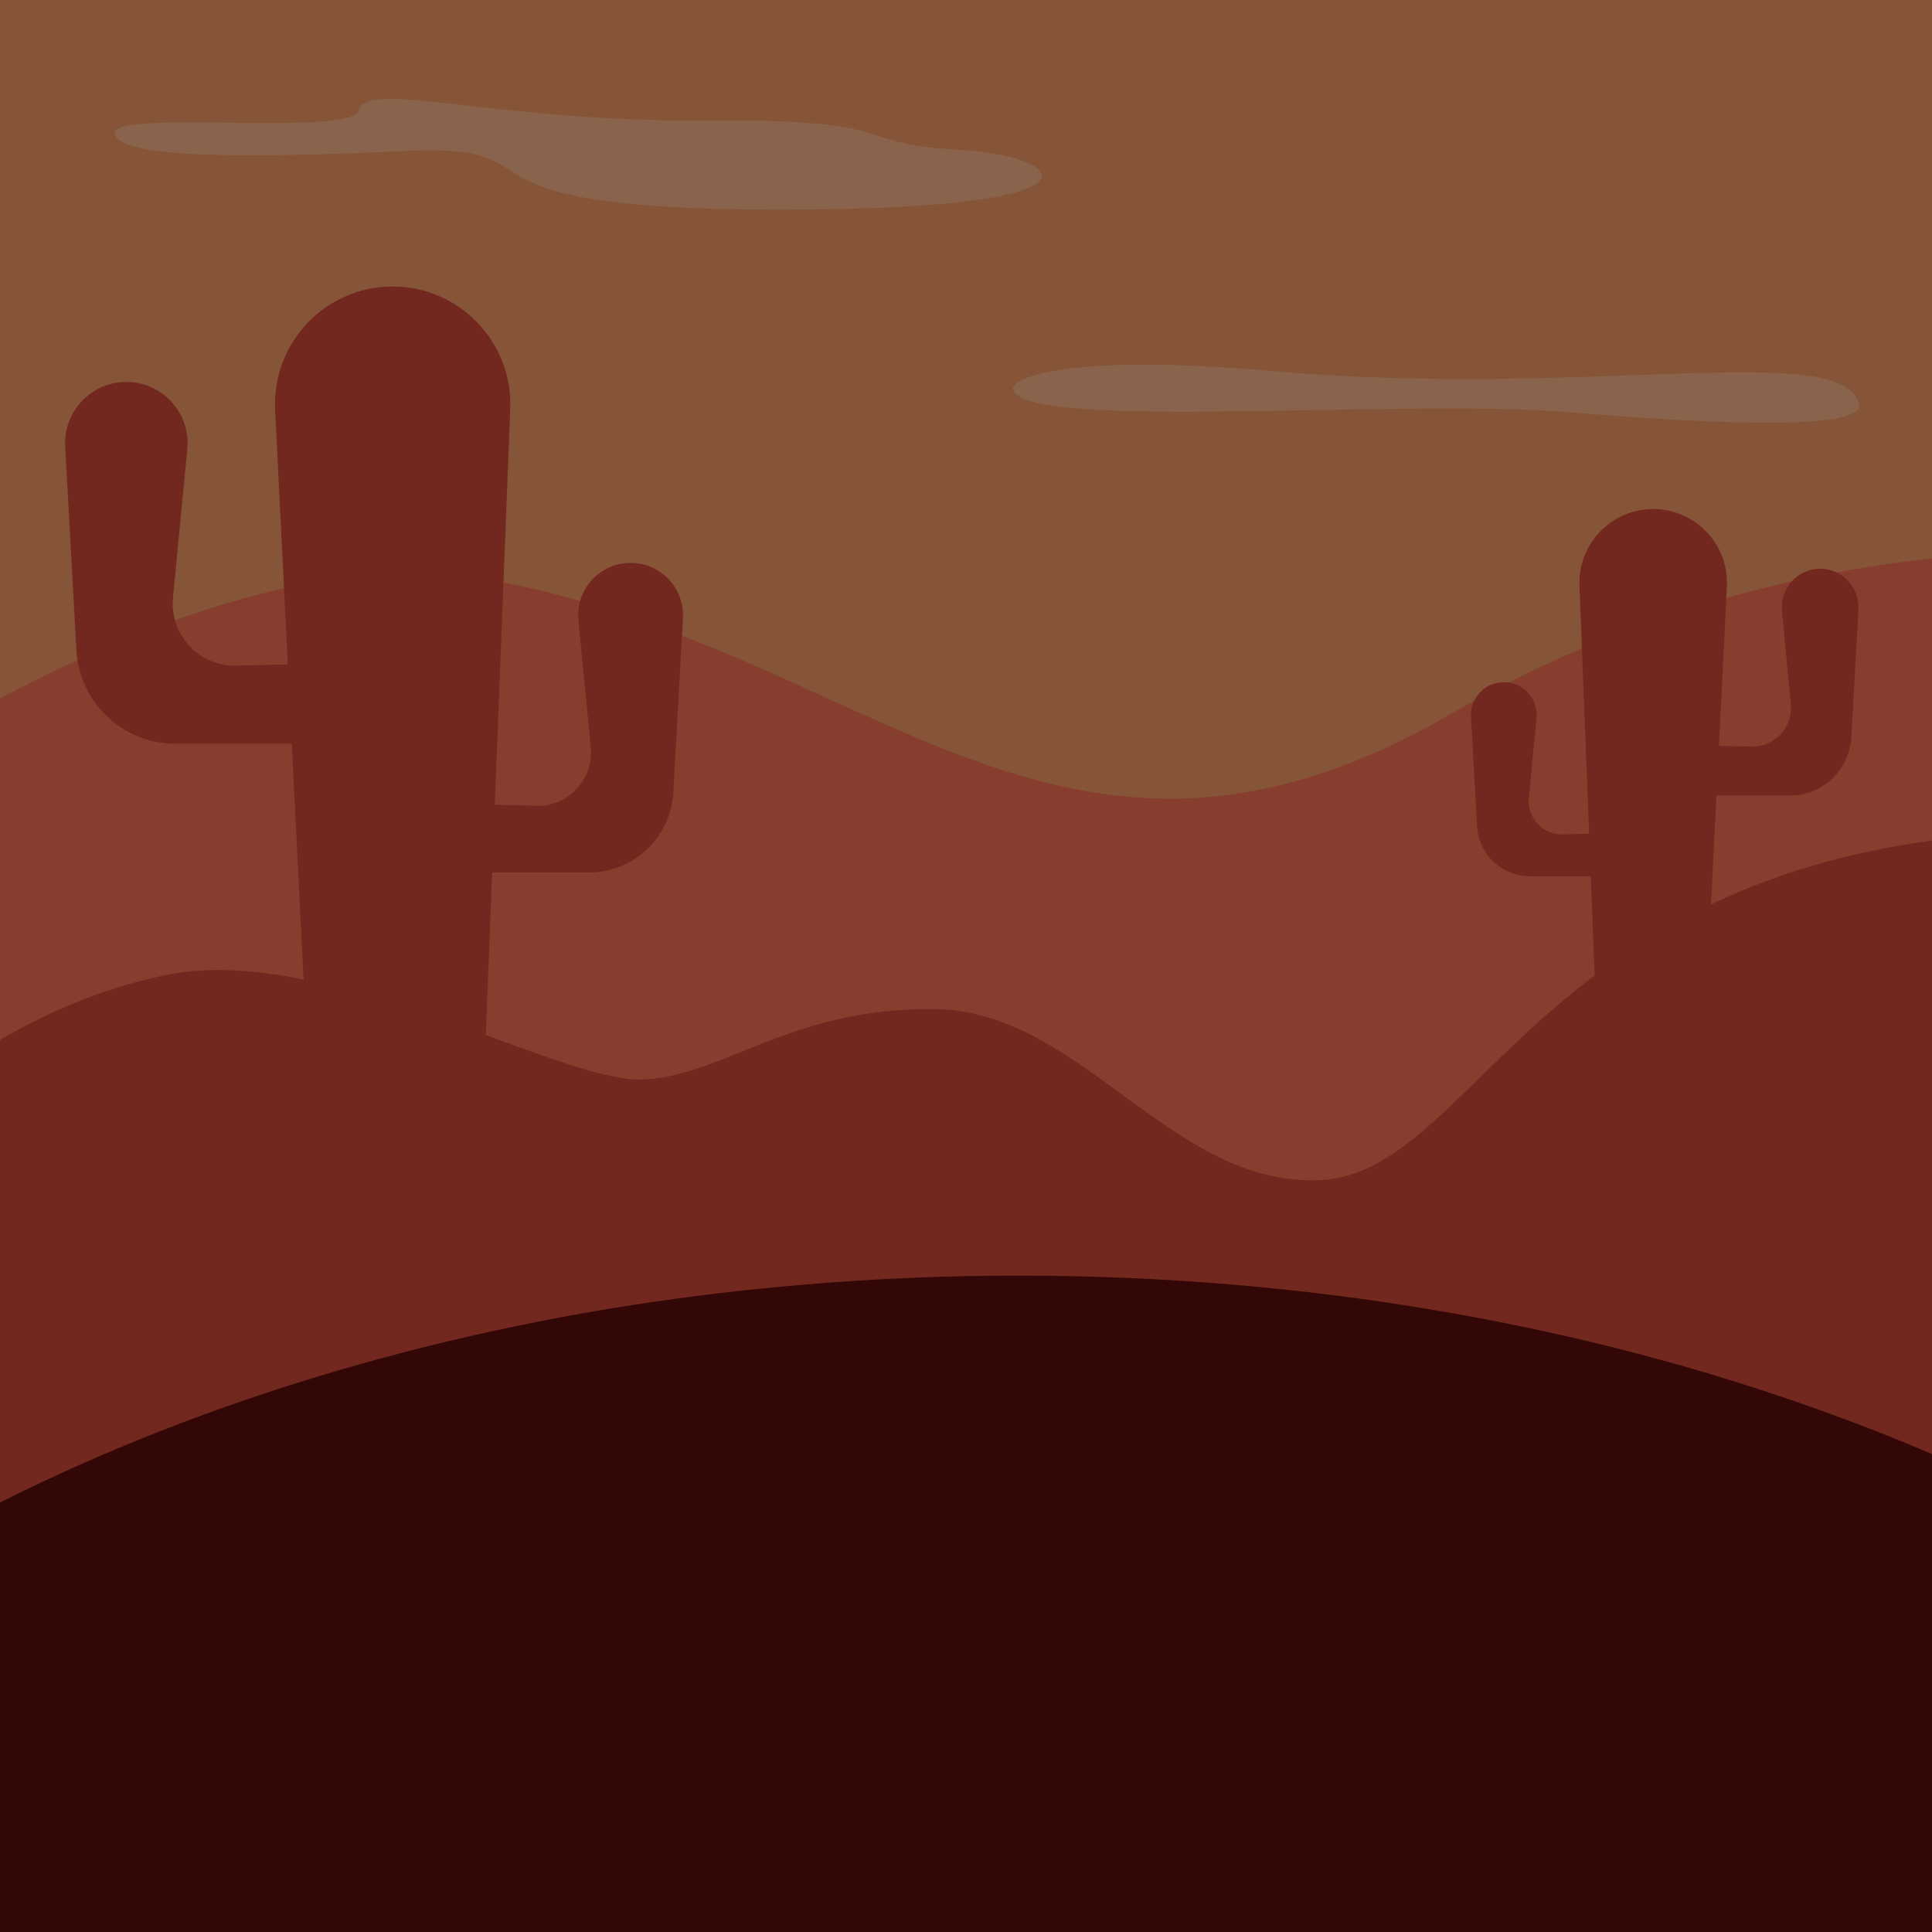
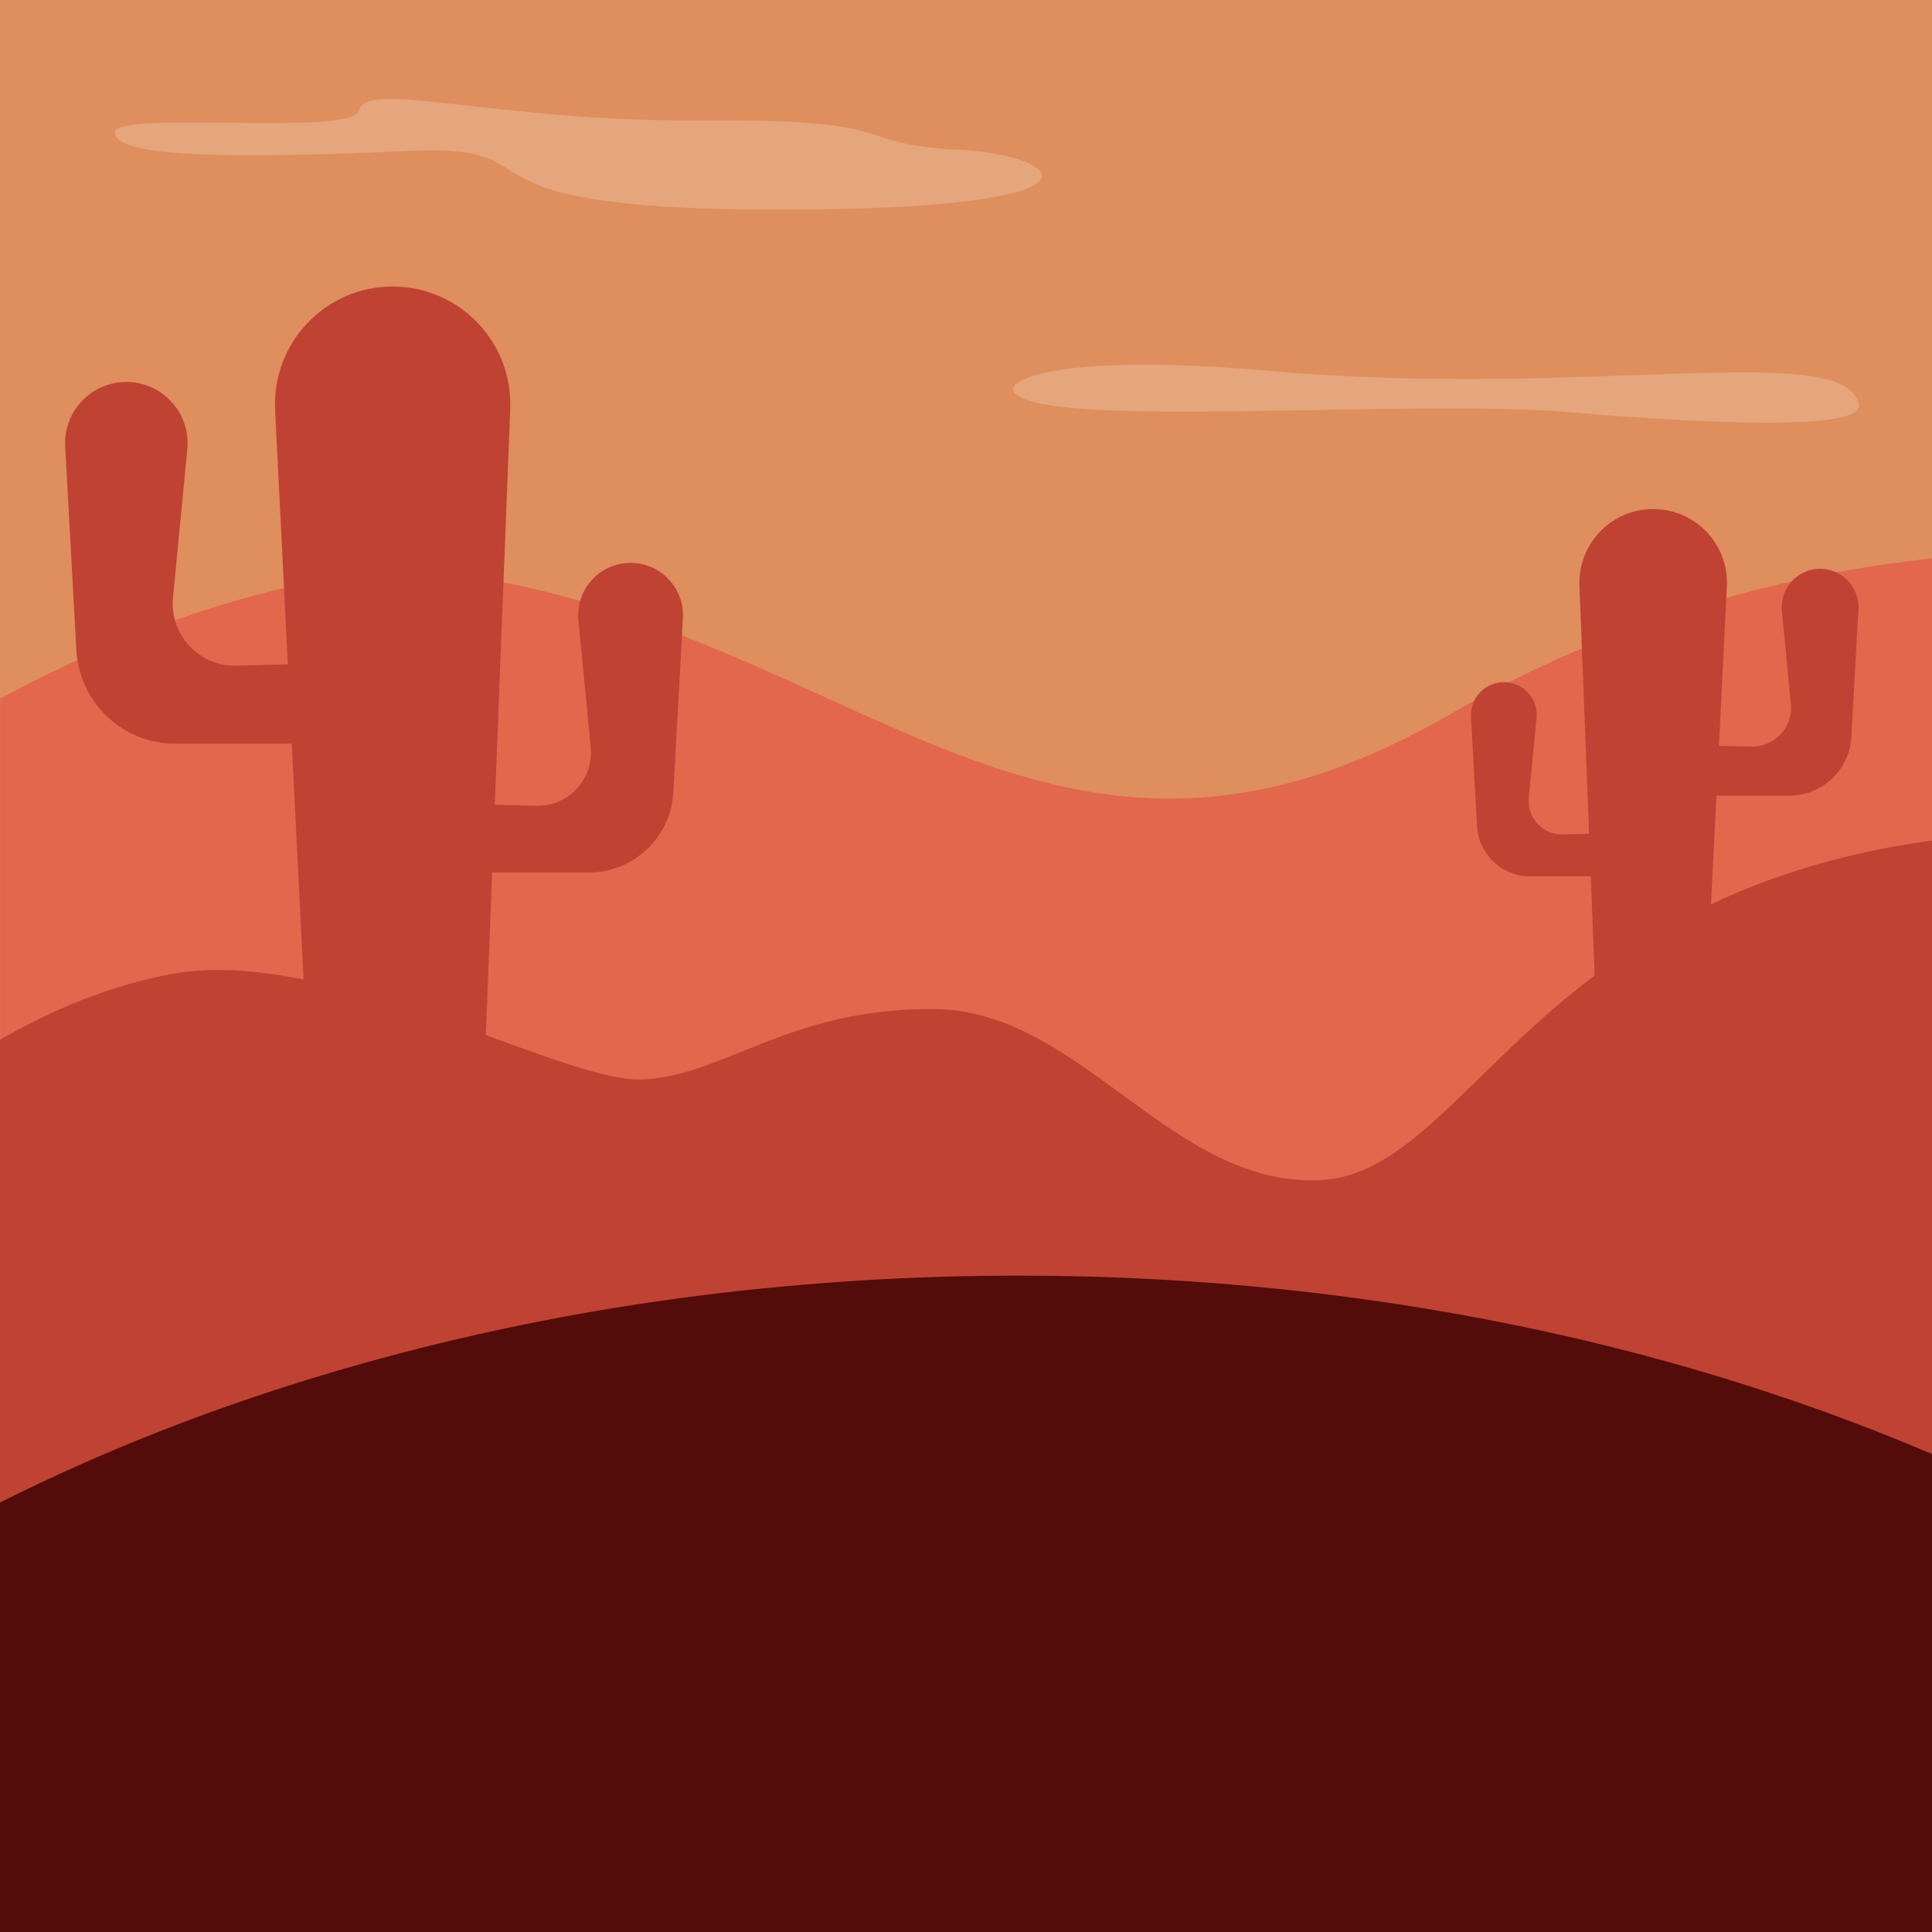
- <svg xmlns="http://www.w3.org/2000/svg" width="350" height="350" viewBox="0 0 350 350" fill="none">
+ <svg xmlns="http://www.w3.org/2000/svg" width="230" height="230" viewBox="0 0 230 230" fill="none">
  <g clip-path="url(#clip0_1427_1008)">
-     <rect width="350" height="350" fill="black" />
-     <g opacity="0.6" clip-path="url(#clip1_1427_1008)">
-       <path d="M350 0H0V350H350V0Z" fill="#DF8E5D" />
-       <path d="M350.004 101.15V254.709L326.296 254.253L58.743 249.033L0.02 247.876V126.548C27.685 111.681 60.935 100.618 85.115 104.422C156.424 115.637 190.846 171.044 262.717 129.394C293.867 111.331 324.302 103.996 350.02 101.15H350.004Z" fill="#E2674D" />
-       <path d="M86.088 236.387H57.95L49.84 74.291C49.231 62.117 58.94 51.906 71.129 51.906C83.227 51.906 92.905 61.965 92.433 74.063L86.103 236.402L86.088 236.387Z" fill="#C04233" />
-       <path d="M69.788 119.897V134.734H31.76C22.234 134.734 14.367 127.293 13.834 117.767L11.81 80.895C11.46 74.534 16.527 69.193 22.888 69.193C29.432 69.193 34.56 74.838 33.936 81.352L31.334 108.302C30.695 115.149 36.31 120.962 43.173 120.582L69.819 119.897H69.788Z" fill="#C04233" />
-       <path d="M74.078 145.356V158.062H106.643C114.8 158.062 121.541 151.686 121.982 143.545L123.717 111.984C124.022 106.536 119.685 101.971 114.237 101.971C108.637 101.971 104.239 106.795 104.787 112.38L107.024 135.449C107.572 141.308 102.763 146.284 96.889 145.965L74.078 145.386V145.356Z" fill="#C04233" />
-       <path d="M290.103 207.885H307.755L312.838 106.248C313.218 98.609 307.131 92.218 299.492 92.218C291.898 92.218 285.842 98.518 286.131 106.111L290.103 207.9V207.885Z" fill="#C04233" />
-       <path d="M300.316 134.841V144.139H324.162C330.142 144.139 335.073 139.468 335.392 133.502L336.67 110.372C336.883 106.385 333.718 103.037 329.731 103.037C325.623 103.037 322.412 106.583 322.807 110.661L324.436 127.552C324.831 131.844 321.316 135.496 317.009 135.252L300.301 134.826L300.316 134.841Z" fill="#C04233" />
-       <path d="M297.62 150.804V158.763H277.198C272.085 158.763 267.855 154.761 267.581 149.663L266.485 129.865C266.303 126.457 269.011 123.581 272.435 123.581C275.951 123.581 278.705 126.609 278.355 130.109L276.955 144.565C276.62 148.248 279.618 151.368 283.316 151.154L297.62 150.789V150.804Z" fill="#C04233" />
-       <path d="M350 152.265V322.289L0 315.456V188.361C9.876 182.654 20.194 178.53 30.83 176.491C59.074 171.104 101.241 195.893 116.048 195.559C130.839 195.209 142.952 182.472 169.415 182.806C195.878 183.156 212.024 214.839 238.928 213.804C265.848 212.785 277.504 162.141 350 152.265Z" fill="#C04233" />
-       <path d="M350 263.413V350H0V272.193C9.222 267.567 18.839 263.276 28.822 259.35C34.528 257.098 40.356 254.983 46.291 252.989C50.385 251.604 54.524 250.28 58.724 249.033C67.778 246.309 77.061 243.874 86.541 241.743C105.335 237.513 124.95 234.47 145.174 232.765C158.033 231.654 171.135 231.091 184.45 231.091C188.239 231.091 192.013 231.137 195.787 231.228C217.046 231.746 237.772 233.709 257.737 236.98C272.97 239.476 287.761 242.717 302.02 246.674C309.735 248.804 317.283 251.163 324.663 253.689C325.211 253.872 325.743 254.054 326.276 254.252C329.046 255.196 331.785 256.185 334.493 257.22C339.759 259.167 344.917 261.252 349.985 263.413H350Z" fill="#530C09" />
-       <path opacity="0.2" d="M20.805 23.998C20.866 19.904 63.946 24.774 65.026 20.011C66.305 14.304 89.633 22.111 127.479 21.822C165.324 21.532 152.998 26.067 173.968 27.148C192.822 28.122 204.068 38.028 140.687 37.983C77.322 37.937 103.177 25.93 73.548 27.346C43.92 28.761 20.744 28.685 20.805 23.998Z" fill="white" />
-       <path opacity="0.2" d="M336.76 73.211C334.052 61.387 287.821 72.298 230.254 67.2C192.56 63.867 182.365 68.676 183.597 70.852C187.676 78.035 254.389 72.176 283.941 74.656C313.493 77.137 337.81 77.761 336.76 73.211Z" fill="white" />
+     <rect width="230" height="230" fill="black" />
+     <g clip-path="url(#clip1_1427_1008)">
+       <path d="M230 0H0V230H230V0Z" fill="#DF8E5D" />
+       <path d="M230.002 66.47V167.38L214.422 167.08L38.602 163.65L0.012 162.89V83.16C18.192 73.39 40.042 66.12 55.932 68.62C102.792 75.99 125.412 112.4 172.642 85.03C193.112 73.16 213.112 68.34 230.012 66.47H230.002Z" fill="#E2674D" />
+       <path d="M56.572 155.34H38.082L32.752 48.82C32.352 40.82 38.732 34.11 46.742 34.11C54.692 34.11 61.052 40.72 60.742 48.67L56.582 155.35L56.572 155.34Z" fill="#C04233" />
+       <path d="M45.861 78.79V88.54H20.871C14.611 88.54 9.441 83.65 9.091 77.39L7.761 53.16C7.531 48.98 10.861 45.47 15.041 45.47C19.341 45.47 22.711 49.18 22.301 53.46L20.591 71.17C20.171 75.67 23.861 79.49 28.371 79.24L45.881 78.79H45.861Z" fill="#C04233" />
+       <path d="M48.68 95.52V103.87H70.08C75.44 103.87 79.87 99.68 80.16 94.33L81.3 73.59C81.5 70.01 78.65 67.01 75.07 67.01C71.39 67.01 68.5 70.18 68.86 73.85L70.33 89.01C70.69 92.86 67.53 96.13 63.67 95.92L48.68 95.54V95.52Z" fill="#C04233" />
+       <path d="M190.64 136.61H202.24L205.58 69.82C205.83 64.8 201.83 60.6 196.81 60.6C191.82 60.6 187.84 64.74 188.03 69.73L190.64 136.62V136.61Z" fill="#C04233" />
+       <path d="M197.35 88.61V94.72H213.02C216.95 94.72 220.19 91.65 220.4 87.73L221.24 72.53C221.38 69.91 219.3 67.71 216.68 67.71C213.98 67.71 211.87 70.04 212.13 72.72L213.2 83.82C213.46 86.64 211.15 89.04 208.32 88.88L197.34 88.6L197.35 88.61Z" fill="#C04233" />
+       <path d="M195.579 99.1V104.33H182.159C178.799 104.33 176.019 101.7 175.839 98.35L175.119 85.34C174.999 83.1 176.779 81.21 179.029 81.21C181.339 81.21 183.149 83.2 182.919 85.5L181.999 95C181.779 97.42 183.749 99.47 186.179 99.33L195.579 99.09V99.1Z" fill="#C04233" />
+       <path d="M230 100.06V211.79L0 207.3V123.78C6.49 120.03 13.27 117.32 20.26 115.98C38.82 112.44 66.53 128.73 76.26 128.51C85.98 128.28 93.94 119.91 111.33 120.13C128.72 120.36 139.33 141.18 157.01 140.5C174.7 139.83 182.36 106.55 230 100.06Z" fill="#C04233" />
+       <path d="M230 173.1V230H0V178.87C6.06 175.83 12.38 173.01 18.94 170.43C22.69 168.95 26.52 167.56 30.42 166.25C33.11 165.34 35.83 164.47 38.59 163.65C44.54 161.86 50.64 160.26 56.87 158.86C69.22 156.08 82.11 154.08 95.4 152.96C103.85 152.23 112.46 151.86 121.21 151.86C123.7 151.86 126.18 151.89 128.66 151.95C142.63 152.29 156.25 153.58 169.37 155.73C179.38 157.37 189.1 159.5 198.47 162.1C203.54 163.5 208.5 165.05 213.35 166.71C213.71 166.83 214.06 166.95 214.41 167.08C216.23 167.7 218.03 168.35 219.81 169.03C223.27 170.31 226.66 171.68 229.99 173.1H230Z" fill="#530C09" />
+       <path opacity="0.2" d="M13.672 15.77C13.712 13.08 42.022 16.28 42.732 13.15C43.572 9.4 58.902 14.53 83.772 14.34C108.642 14.15 100.542 17.13 114.322 17.84C126.712 18.48 134.102 24.99 92.452 24.96C50.812 24.93 67.802 17.04 48.332 17.97C28.862 18.9 13.632 18.85 13.672 15.77Z" fill="white" />
+       <path opacity="0.2" d="M221.3 48.11C219.52 40.34 189.14 47.51 151.31 44.16C126.54 41.97 119.84 45.13 120.65 46.56C123.33 51.28 167.17 47.43 186.59 49.06C206.01 50.69 221.99 51.1 221.3 48.11Z" fill="white" />
    </g>
  </g>
  <defs>
    <clipPath id="clip0_1427_1008">
-       <rect width="350" height="350" fill="white" />
+       <rect width="230" height="230" fill="white" />
    </clipPath>
    <clipPath id="clip1_1427_1008">
-       <rect width="350" height="350" fill="white" />
+       <rect width="230" height="230" fill="white" />
    </clipPath>
  </defs>
</svg>
